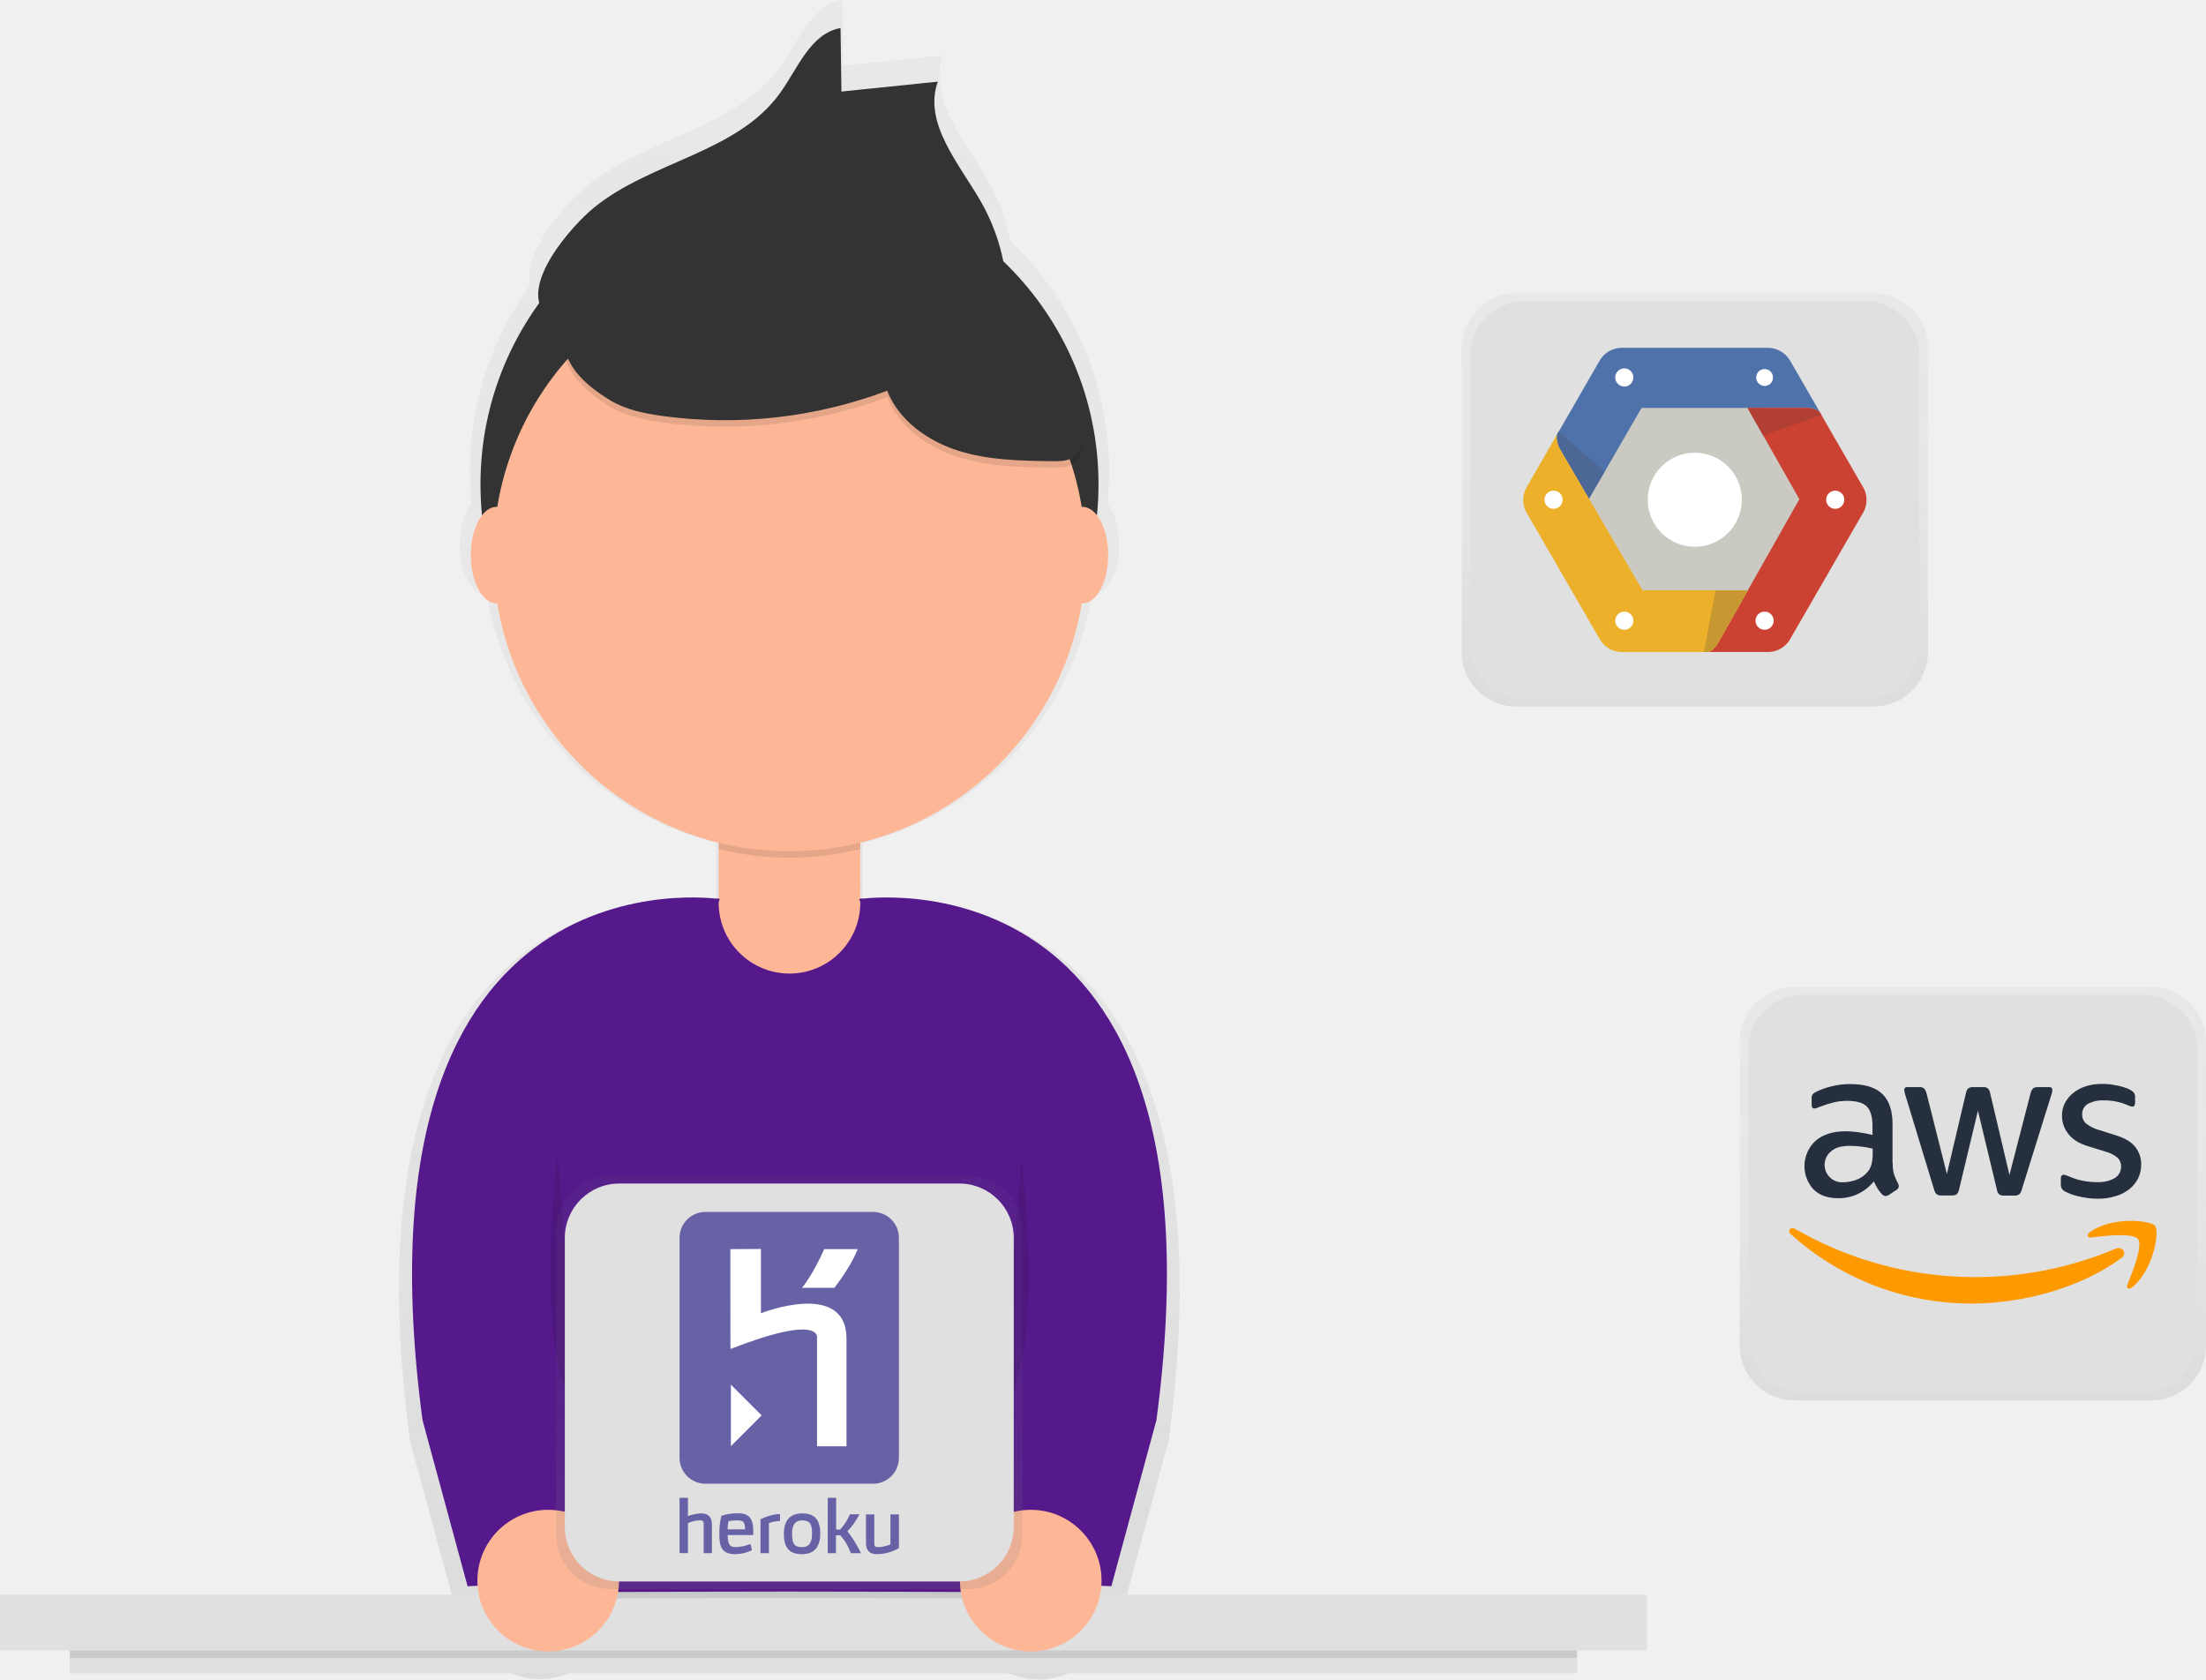
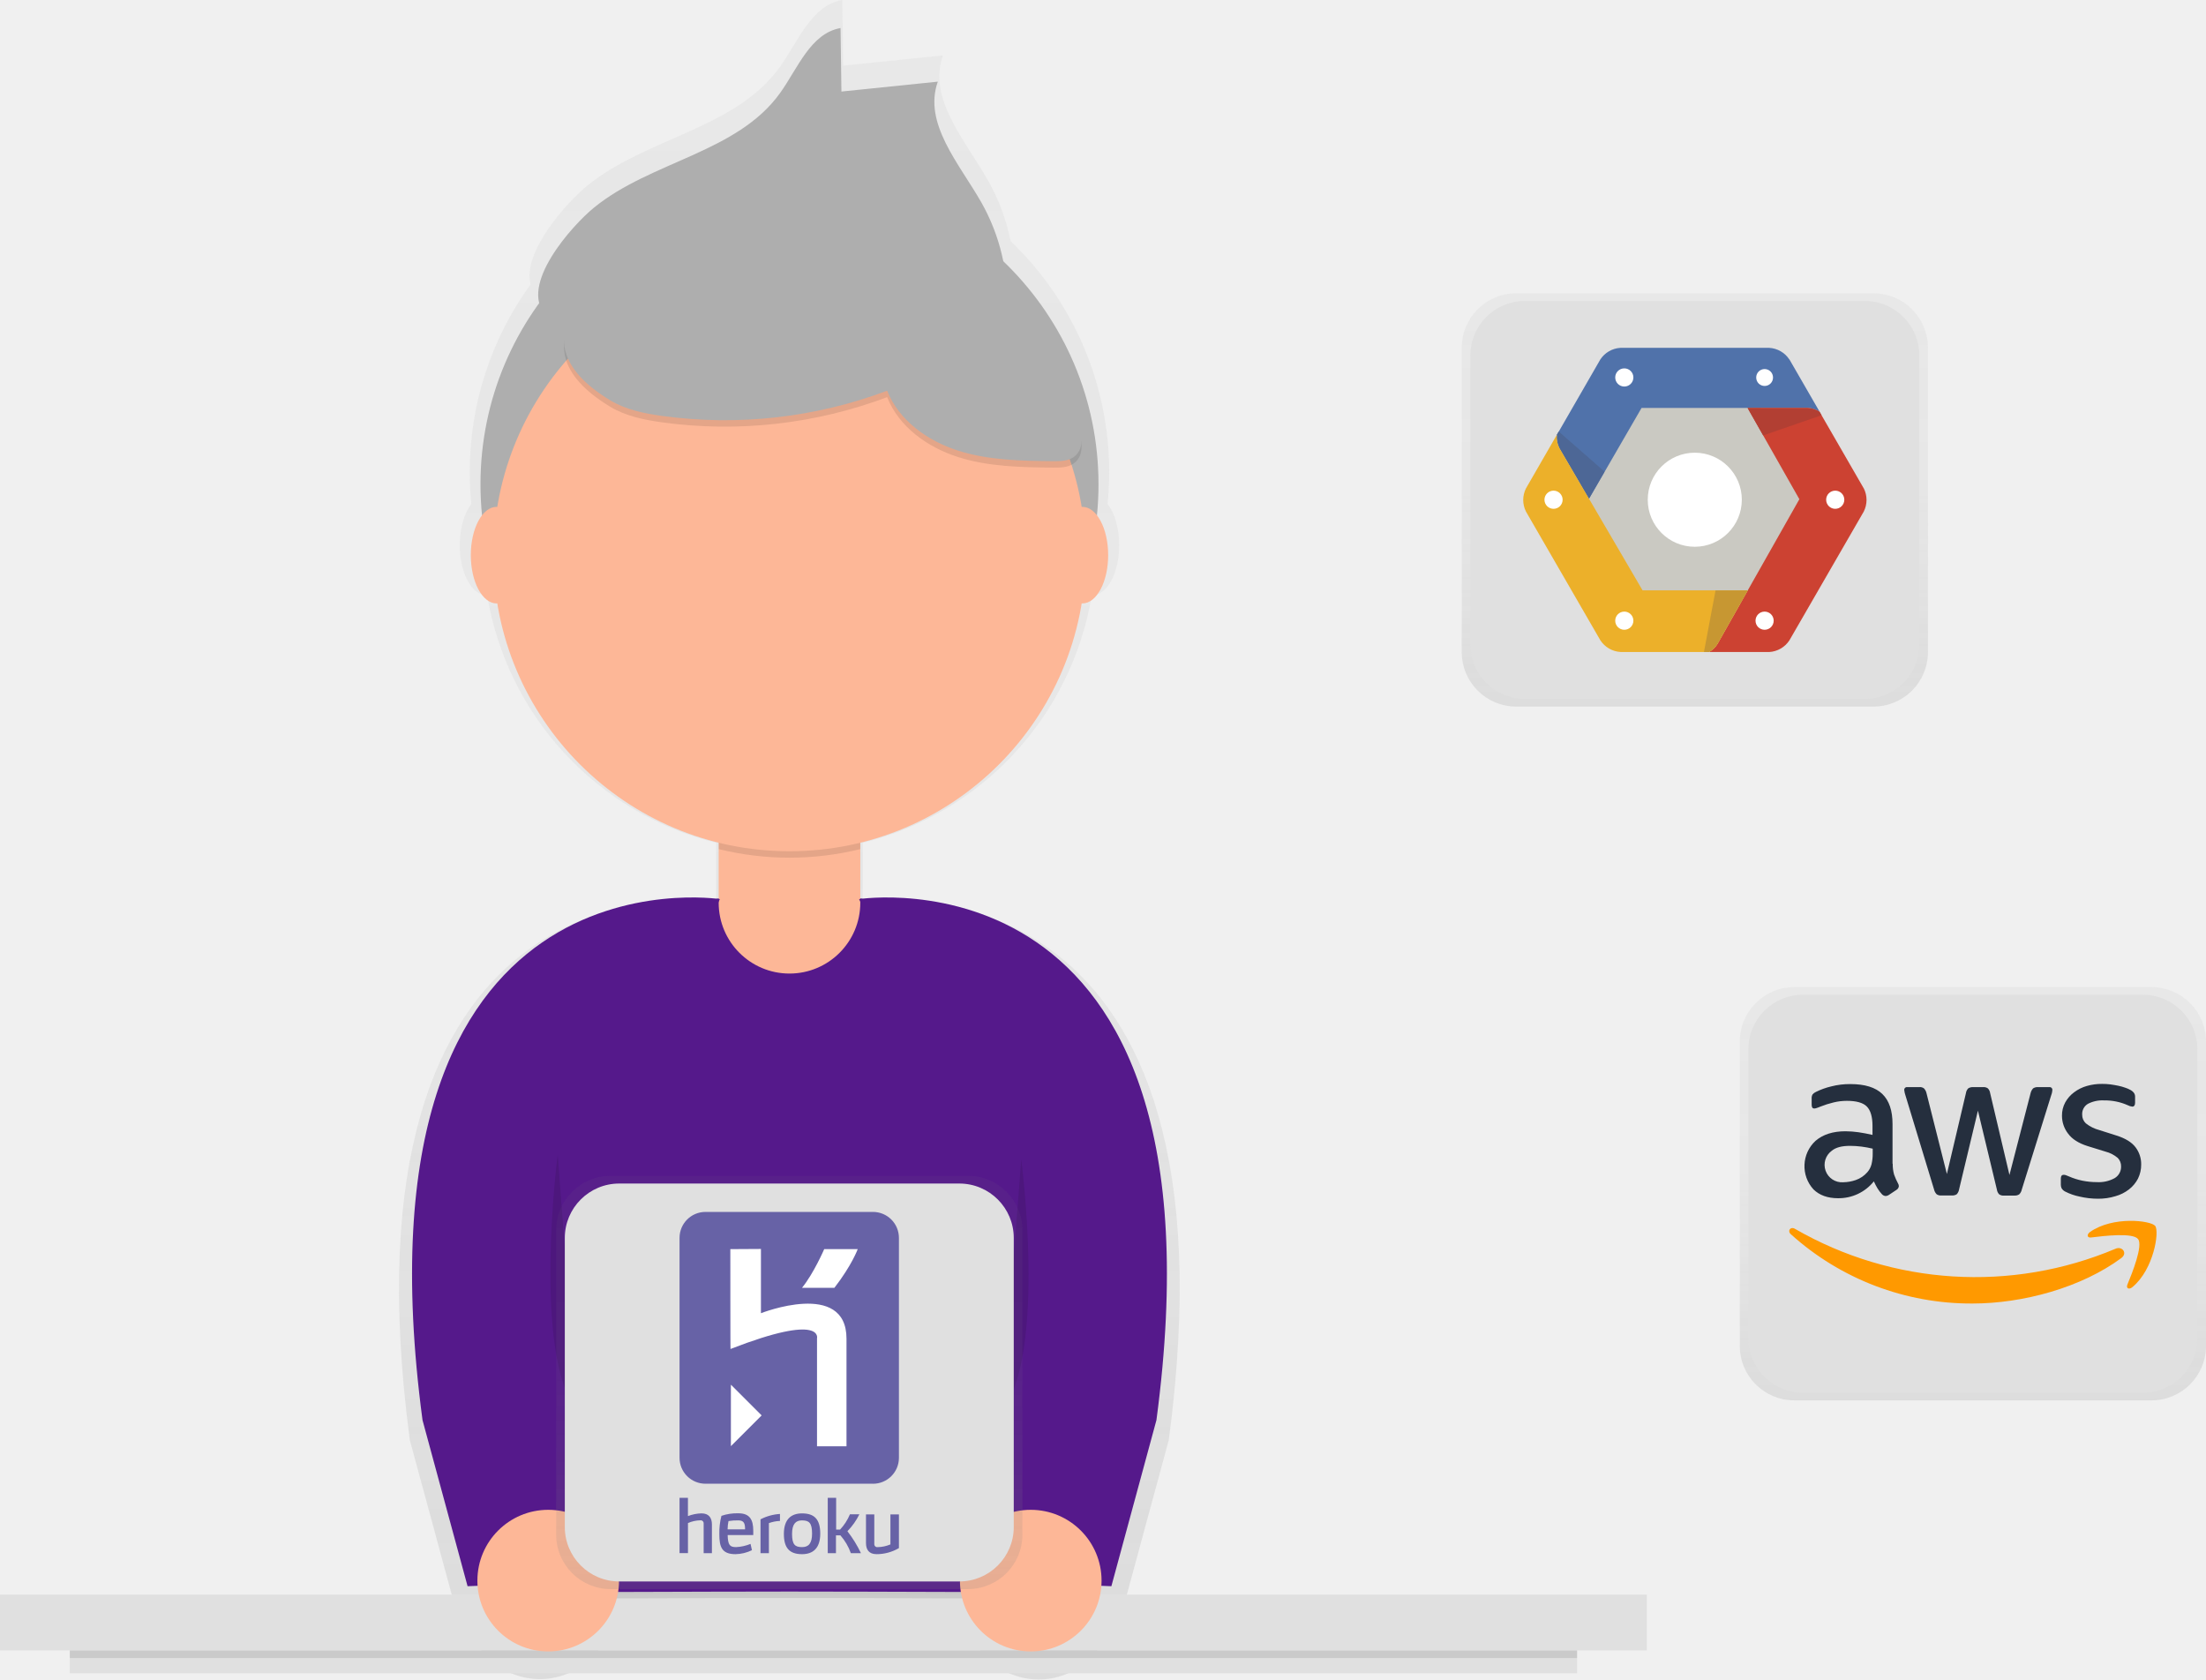
<svg xmlns="http://www.w3.org/2000/svg" xmlns:xlink="http://www.w3.org/1999/xlink" id="1dff4cb4-53bd-4ffc-acc1-5e8a2ceb72de" width="864.81" height="658.45" data-name="Layer 1" viewBox="0 0 864.81 658.45">
  <defs>
    <linearGradient id="e6219774-622b-406f-ae45-f26a74b1f5cd" x1="477.09" x2="477.09" y1="779.22" y2="120.78" gradientUnits="userSpaceOnUse">
      <stop offset="0" stop-color="gray" stop-opacity=".25" />
      <stop offset=".54" stop-color="gray" stop-opacity=".12" />
      <stop offset="1" stop-color="gray" stop-opacity=".1" />
    </linearGradient>
    <linearGradient id="2394db48-9094-48a1-80b4-38413320a0c3" x1="309.42" x2="309.42" y1="623" y2="461" xlink:href="#e6219774-622b-406f-ae45-f26a74b1f5cd" />
    <linearGradient id="894cb520-7283-4f65-92a7-edb841614828" x1="773.42" x2="773.42" y1="549" y2="387" xlink:href="#e6219774-622b-406f-ae45-f26a74b1f5cd" />
    <linearGradient id="43bfcda2-dcfb-4411-a28b-16db327cb63c" x1="664.42" x2="664.42" y1="277" y2="115" xlink:href="#e6219774-622b-406f-ae45-f26a74b1f5cd" />
  </defs>
  <g opacity=".7">
    <path fill="url(#e6219774-622b-406f-ae45-f26a74b1f5cd)" d="M506.4,473.94l-.59-.14V451.2a120.23,120.23,0,0,0,89.79-97.09l.29,0c5.77,0,10.44-8.77,10.44-19.58,0-6.71-1.8-12.62-4.54-16.15q.62-6.2.63-12.57a125,125,0,0,0-38.62-90.49,80.54,80.54,0,0,0-8.87-23.81c-8.9-15.68-23.71-32-17.67-49l-39.1,4-.36-25.76c-12.2,2.19-17.31,16.33-24.55,26.4-17.41,24.22-52.35,27.59-75.46,46.45-7.85,6.41-25.51,25.9-22.19,38.68a124.75,124.75,0,0,0-23.84,73.53q0,6.36.63,12.57c-2.74,3.53-4.54,9.44-4.54,16.15,0,10.82,4.68,19.58,10.44,19.58l.29,0a120.23,120.23,0,0,0,89.79,97.09v22.6l-.59.14C434.32,472.37,298.48,462,328.27,685.4l18.27,67.36,4.07-.16A28.72,28.72,0,0,0,407,757.71c25.87-.09,55.09-.17,70-.17s44.18.09,70,.17a28.72,28.72,0,0,0,56.44-5.11l4.07.16,18.27-67.36C655.71,462,519.86,472.37,506.4,473.94Z" transform="translate(-167.6 -120.78)" />
  </g>
  <rect width="645.61" height="21.88" y="625.16" fill="#e0e0e0" />
  <rect width="590.89" height="8.95" x="27.36" y="647.05" fill="#e0e0e0" />
  <rect width="590.89" height="2.98" x="27.36" y="647.05" opacity=".1" />
  <path d="M361,747.61s86.63-.34,116.09-.34,116.09.34,116.09.34V735H361Z" opacity=".1" transform="translate(-167.6 -120.78)" />
  <path fill="#55198b" d="M593.19,745.08s-86.63-.34-116.09-.34-116.09.34-116.09.34V585.74A116.09,116.09,0,0,1,477.09,469.65h0A116.09,116.09,0,0,1,593.19,585.74Z" transform="translate(-167.6 -120.78)" />
  <path fill="#fdb797" d="M298.5,290.83h22a16.76,16.76,0,0,1,16.76,16.76v46.33a27.76,27.76,0,0,1-27.76,27.76h0a27.76,27.76,0,0,1-27.76-27.76V307.59A16.76,16.76,0,0,1,298.5,290.83Z" />
  <path d="M449.33,453.67a116.17,116.17,0,0,0,55.52,0V414.13H449.33Z" opacity=".1" transform="translate(-167.6 -120.78)" />
-   <circle cx="309.5" cy="189.88" r="121.14" fill="#333" />
+   <circle cx="309.5" cy="189.88" r="121.14" fill="#AEAEAE" />
  <circle cx="309.5" cy="217.64" r="116.09" fill="#fdb797" />
-   <path fill="#333" d="M400.44,202.19c22.33-18.23,56.11-21.48,72.94-44.9,7-9.73,11.93-23.4,23.73-25.52l.35,24.9,37.79-3.88c-5.83,16.42,8.48,32.23,17.08,47.38a77.93,77.93,0,0,1,10.09,36.68c-13.12,7.88-29.39-.72-44-5.31-14.2-4.46-29.29-4.92-44.17-5.34-7.63-.22-15.35-.42-22.8,1.25-6.53,1.47-12.64,4.34-18.82,6.93-10.05,4.21-41.79,20.09-51.13,9.85C370.92,232.62,391.82,209.23,400.44,202.19Z" transform="translate(-167.6 -120.78)" />
+   <path fill="#AEAEAE" d="M400.44,202.19c22.33-18.23,56.11-21.48,72.94-44.9,7-9.73,11.93-23.4,23.73-25.52l.35,24.9,37.79-3.88c-5.83,16.42,8.48,32.23,17.08,47.38a77.93,77.93,0,0,1,10.09,36.68c-13.12,7.88-29.39-.72-44-5.31-14.2-4.46-29.29-4.92-44.17-5.34-7.63-.22-15.35-.42-22.8,1.25-6.53,1.47-12.64,4.34-18.82,6.93-10.05,4.21-41.79,20.09-51.13,9.85C370.92,232.62,391.82,209.23,400.44,202.19Z" transform="translate(-167.6 -120.78)" />
  <path d="M406.75,280.2c6.16,3.73,13.4,5.2,20.53,6.18a180.86,180.86,0,0,0,88.11-9.9c4.6,11.66,15.83,19.67,27.77,23.48s24.69,4,37.22,4.15c2.76,0,5.72,0,8-1.53,5.58-3.77,2.88-12.4-.37-18.3L571.84,255c-4.78-8.66-9.7-17.5-17.1-24.06-9.28-8.21-21.6-12.06-33.75-14.49a190.34,190.34,0,0,0-86.64,2.89C404.13,227.47,365.31,255.12,406.75,280.2Z" opacity=".1" transform="translate(-167.6 -120.78)" />
-   <path fill="#333" d="M406.75,277.68c6.16,3.73,13.4,5.2,20.53,6.18a180.86,180.86,0,0,0,88.11-9.9c4.6,11.66,15.83,19.67,27.77,23.48s24.69,4,37.22,4.15c2.76,0,5.72,0,8-1.53,5.58-3.77,2.88-12.4-.37-18.3l-16.17-29.32c-4.78-8.66-9.7-17.5-17.1-24.06-9.28-8.21-21.6-12.06-33.75-14.49a190.34,190.34,0,0,0-86.64,2.89C404.13,224.94,365.31,252.59,406.75,277.68Z" transform="translate(-167.6 -120.78)" />
+   <path fill="#AEAEAE" d="M406.75,277.68c6.16,3.73,13.4,5.2,20.53,6.18a180.86,180.86,0,0,0,88.11-9.9c4.6,11.66,15.83,19.67,27.77,23.48s24.69,4,37.22,4.15c2.76,0,5.72,0,8-1.53,5.58-3.77,2.88-12.4-.37-18.3l-16.17-29.32c-4.78-8.66-9.7-17.5-17.1-24.06-9.28-8.21-21.6-12.06-33.75-14.49a190.34,190.34,0,0,0-86.64,2.89C404.13,224.94,365.31,252.59,406.75,277.68Z" transform="translate(-167.6 -120.78)" />
  <ellipse cx="424.33" cy="217.64" fill="#fdb797" rx="10.1" ry="18.93" />
  <ellipse cx="194.67" cy="217.64" fill="#fdb797" rx="10.1" ry="18.93" />
  <path fill="#55198b" d="M504.39,473.27S651.23,450.4,620.95,677.54l-17.66,65.11-50.48-2s32.81-75.71,12.62-126.19S504.39,473.27,504.39,473.27Z" transform="translate(-167.6 -120.78)" />
  <path fill="#55198b" d="M449.8,473.27S303,450.4,333.24,677.54l17.66,65.11,50.48-2s-32.81-75.71-12.62-126.19S449.8,473.27,449.8,473.27Z" transform="translate(-167.6 -120.78)" />
  <path d="M386.24,573.36s-10.1,78,7.57,100.71" opacity=".1" transform="translate(-167.6 -120.78)" />
  <path d="M567.95,575.36s10.1,76-7.57,98.71" opacity=".1" transform="translate(-167.6 -120.78)" />
  <circle cx="404.08" cy="619.68" r="27.76" fill="#fdb797" />
  <circle cx="214.91" cy="619.68" r="27.76" fill="#fdb797" />
  <g opacity=".7">
    <rect width="182.77" height="162" x="218.04" y="461" fill="url(#2394db48-9094-48a1-80b4-38413320a0c3)" rx="21.34" ry="21.34" />
  </g>
  <rect width="176" height="156" x="221.42" y="464" fill="#e0e0e0" rx="21.34" ry="21.34" />
  <path fill="#6762a6" d="M443.45,729.71V718a1.16,1.16,0,0,0-1.32-1.18,12.53,12.53,0,0,0-4.83,1.07v11.79H434V708h3.29v7.16a15.7,15.7,0,0,1,5.29-1.07c3,0,4.11,1.84,4.11,4.36v11.25h-3.26Zm9.41-7.08c.11,3.92.88,4.69,3.29,4.69a17,17,0,0,0,5.68-1.26l.55,2.47a15.37,15.37,0,0,1-6.44,1.56c-5.49,0-6.34-3-6.34-7.82a26.07,26.07,0,0,1,.82-7.21,18.82,18.82,0,0,1,6.61-1c4.5,0,5.87,2.5,5.87,6.86v1.67h-10Zm4.17-5.79a22.05,22.05,0,0,0-3.84.27,17.45,17.45,0,0,0-.36,3.24h6.86c0-2.28-.41-3.51-2.66-3.51Zm12,1.07v11.79h-3.29V716.43a19,19,0,0,1,7.63-2.11v2.74a14,14,0,0,0-4.33.85Zm13,12.18c-4.91,0-7.13-2.41-7.13-7.93,0-5.84,2.93-8.06,7.13-8.06,4.91,0,7.13,2.41,7.13,7.93,0,5.84-2.94,8.06-7.13,8.06Zm0-13.25c-2.52,0-3.92,1.45-3.92,5.32,0,4.22,1.18,5.16,3.92,5.16,2.52,0,3.92-1.43,3.92-5.29,0-4.22-1.18-5.18-3.92-5.18Zm23,12.86h-3.87a21.44,21.44,0,0,0-4.11-7h-1.73v7H492.1V708h3.29v12.45h1.54a20,20,0,0,0,3.87-6h3.7a25.74,25.74,0,0,1-4.69,6.64,46.5,46.5,0,0,1,5.29,8.58Zm6.17.38c-3,0-4.11-1.84-4.11-4.36V714.49h3.26v11.66a1.16,1.16,0,0,0,1.32,1.18,13.31,13.31,0,0,0,5-1.07V714.49H520v13.22A17.45,17.45,0,0,1,511.27,730.09Zm-1.45-27.61H444.18A10.16,10.16,0,0,1,434,692.32V606.07a10.16,10.16,0,0,1,10.16-10.16h65.63A10.17,10.17,0,0,1,520,606.07v86.25a10.16,10.16,0,0,1-10.17,10.16Z" transform="translate(-167.6 -120.78)" />
  <path fill="#fff" d="M487.89,687.82V645.5s2.75-10.13-33.91,4.14c-.07.18-.07-39.14-.07-39.14l12-.07v25.19s33.54-13.21,33.54,10v42.18H487.89Zm6.83-62.15H482c4.57-5.59,8.71-15.17,8.71-15.17h13.14s-2.25,6.24-9.15,15.17Zm-40.59,62.07v-24.1l12.05,12.05-12.05,12.05Z" transform="translate(-167.6 -120.78)" />
  <g opacity=".7">
    <rect width="182.77" height="162" x="682.04" y="387" fill="url(#894cb520-7283-4f65-92a7-edb841614828)" rx="21.34" ry="21.34" />
  </g>
  <rect width="176" height="156" x="685.42" y="390" fill="#e0e0e0" rx="21.34" ry="21.34" />
  <path fill="#252f3e" d="M909.6,577a14.49,14.49,0,0,0,.53,4.26,25.64,25.64,0,0,0,1.53,3.45,2.08,2.08,0,0,1,.34,1.1,1.9,1.9,0,0,1-.91,1.44l-3,2a2.3,2.3,0,0,1-1.25.43,2.2,2.2,0,0,1-1.44-.67,14.82,14.82,0,0,1-1.72-2.25c-.48-.81-1-1.72-1.48-2.83a17.69,17.69,0,0,1-14.08,6.61c-4,0-7.23-1.15-9.58-3.45a13.51,13.51,0,0,1,.81-19.06c2.92-2.49,6.8-3.74,11.73-3.74a37.92,37.92,0,0,1,5.08.38c1.77.24,3.59.62,5.51,1.05v-3.5c0-3.64-.77-6.18-2.25-7.66s-4.12-2.2-7.81-2.2a21.79,21.79,0,0,0-5.17.62,38.16,38.16,0,0,0-5.17,1.63,13.74,13.74,0,0,1-1.68.62,2.94,2.94,0,0,1-.77.14c-.67,0-1-.48-1-1.48v-2.35a3,3,0,0,1,.34-1.68,3.59,3.59,0,0,1,1.34-1,27.57,27.57,0,0,1,6-2.16,29,29,0,0,1,7.47-.91c5.7,0,9.87,1.29,12.55,3.88s4,6.51,4,11.78V577Zm-19.44,7.28a15.52,15.52,0,0,0,4.93-.86,10.67,10.67,0,0,0,4.55-3.07,7.6,7.6,0,0,0,1.63-3.07,17.19,17.19,0,0,0,.48-4.17v-2a40,40,0,0,0-4.41-.81,36.09,36.09,0,0,0-4.5-.29c-3.21,0-5.56.62-7.14,1.92a6.84,6.84,0,0,0,4.45,12.36Zm38.46,5.17a2.67,2.67,0,0,1-1.82-.48,3.9,3.9,0,0,1-1-1.87l-11.25-37a8.39,8.39,0,0,1-.43-1.92,1.05,1.05,0,0,1,1.15-1.2h4.69a2.65,2.65,0,0,1,1.87.48,3.92,3.92,0,0,1,1,1.87l8,31.71,7.47-31.71a3.36,3.36,0,0,1,.91-1.87,3.29,3.29,0,0,1,1.92-.48h3.83a2.88,2.88,0,0,1,1.92.48,3.23,3.23,0,0,1,.91,1.87l7.57,32.09,8.29-32.09a4.11,4.11,0,0,1,1-1.87,3.12,3.12,0,0,1,1.87-.48h4.45a1.06,1.06,0,0,1,1.2,1.2,4.78,4.78,0,0,1-.1.77,6.81,6.81,0,0,1-.34,1.2l-11.54,37a3.67,3.67,0,0,1-1,1.87,3.06,3.06,0,0,1-1.82.48h-4.12a2.88,2.88,0,0,1-1.92-.48,3.4,3.4,0,0,1-.91-1.92l-7.42-30.89-7.38,30.84a3.74,3.74,0,0,1-.91,1.92,3,3,0,0,1-1.92.48Zm61.54,1.29a31.69,31.69,0,0,1-7.38-.86,21.79,21.79,0,0,1-5.51-1.92,3.45,3.45,0,0,1-1.48-1.34,3.38,3.38,0,0,1-.29-1.34v-2.44c0-1,.38-1.48,1.1-1.48a2.71,2.71,0,0,1,.86.14c.29.1.72.29,1.2.48a26.05,26.05,0,0,0,5.27,1.68,28.76,28.76,0,0,0,5.7.57,12.92,12.92,0,0,0,7-1.58,5.16,5.16,0,0,0,2.49-4.55,4.66,4.66,0,0,0-1.29-3.35,12,12,0,0,0-4.84-2.49L986,570.1c-3.5-1.1-6.08-2.73-7.66-4.89a11.41,11.41,0,0,1-2.39-6.94,10.66,10.66,0,0,1,1.29-5.32,12.31,12.31,0,0,1,3.45-3.93,15.2,15.2,0,0,1,5-2.49,20.87,20.87,0,0,1,6-.81,24,24,0,0,1,3.21.19c1.1.14,2.11.34,3.11.53s1.87.48,2.73.77a10.45,10.45,0,0,1,2,.86,4.14,4.14,0,0,1,1.44,1.2,2.58,2.58,0,0,1,.43,1.58v2.25c0,1-.38,1.53-1.1,1.53a5,5,0,0,1-1.82-.57,21.91,21.91,0,0,0-9.2-1.87,12.36,12.36,0,0,0-6.37,1.34,4.62,4.62,0,0,0-2.25,4.26,4.52,4.52,0,0,0,1.44,3.4,14.31,14.31,0,0,0,5.27,2.63l6.8,2.16c3.45,1.1,5.94,2.63,7.42,4.6a10.84,10.84,0,0,1,2.2,6.71,12.31,12.31,0,0,1-1.25,5.56,12.88,12.88,0,0,1-3.5,4.21,15.44,15.44,0,0,1-5.32,2.68,22.77,22.77,0,0,1-6.85,1Z" transform="translate(-167.6 -120.78)" />
  <path fill="#f90" d="M999.21,614c-15.76,11.64-38.65,17.82-58.33,17.82a105.53,105.53,0,0,1-71.22-27.16c-1.48-1.34-.14-3.16,1.63-2.11a141.44,141.44,0,0,0,125.62,7.81c2.63-1.2,4.89,1.72,2.3,3.64Z" transform="translate(-167.6 -120.78)" />
  <path fill="#f90" d="M1005.77,606.55c-2-2.59-13.31-1.25-18.44-.62-1.53.19-1.77-1.15-.38-2.16,9-6.32,23.8-4.5,25.53-2.39s-.48,17-8.91,24c-1.29,1.1-2.54.53-2-.91C1003.52,619.76,1007.78,609.08,1005.77,606.55Z" transform="translate(-167.6 -120.78)" />
  <g opacity=".7">
    <rect width="182.77" height="162" x="573.04" y="115" fill="url(#43bfcda2-dcfb-4411-a28b-16db327cb63c)" rx="21.34" ry="21.34" />
  </g>
  <rect width="176" height="156" x="576.42" y="118" fill="#e0e0e0" rx="21.34" ry="21.34" />
  <path fill="#cac9c2" d="M807.53,357.41l-23.66-41,23.66-41h47.31l23.66,41-23.66,41H807.53" transform="translate(-167.6 -120.78)" />
  <path fill="#fff" d="M832,335.14a18.44,18.44,0,1,1,18.44-18.44A18.46,18.46,0,0,1,832,335.14" transform="translate(-167.6 -120.78)" />
  <path fill="#5072aa" d="M869.08,261.72a10.13,10.13,0,0,0-7.91-4.57h-58.3a10.13,10.13,0,0,0-7.91,4.57l-17,29.5a9.69,9.69,0,0,0,1.06,5.35l11.53,19.71,20.58-35.56h65.06a9.5,9.5,0,0,1,4.76,1.5l-11.84-20.51" transform="translate(-167.6 -120.78)" />
  <path fill="#4d6796" d="M778.67,289.94l-.75,1.29a9.7,9.7,0,0,0,1.06,5.35l11.53,19.71,6.13-10.6-18-15.76" transform="translate(-167.6 -120.78)" />
  <path fill="#fff" d="M804.37,272.32a3.56,3.56,0,1,1,3.56-3.56,3.56,3.56,0,0,1-3.56,3.56m58.3-3.56a3.29,3.29,0,1,1-6.59.08s0-.06,0-.08a3.29,3.29,0,0,1,6.59,0Z" transform="translate(-167.6 -120.78)" />
  <path fill="#cc4232" d="M898.22,312.21l-17.31-30a9.5,9.5,0,0,0-4.76-1.5H852.7L873,316.49l-32.12,56.75a9.28,9.28,0,0,1-3.3,3.16h23.6a10.13,10.13,0,0,0,7.91-4.57l29.15-50.49a10.12,10.12,0,0,0,0-9.13" transform="translate(-167.6 -120.78)" />
  <path fill="#b23f33" d="M881.7,283.58l-.78-1.35a9.49,9.49,0,0,0-4.76-1.5H852.7l6.11,10.76,22.89-7.92" transform="translate(-167.6 -120.78)" />
  <path fill="#fff" d="M859.37,367.68a3.56,3.56,0,1,1,3.56-3.56,3.56,3.56,0,0,1-3.56,3.56m27.69-47.42a3.56,3.56,0,1,1,3.56-3.56,3.56,3.56,0,0,1-3.56,3.56" transform="translate(-167.6 -120.78)" />
  <path fill="#ecb02a" d="M811.55,352.26,779,296.58a9.7,9.7,0,0,1-1.06-5.35l-12.11,21a10.13,10.13,0,0,0,0,9.13L795,371.83a10.13,10.13,0,0,0,7.91,4.56h34.69a9.28,9.28,0,0,0,3.3-3.16l11.88-21H811.55" transform="translate(-167.6 -120.78)" />
  <path fill="#c79732" d="M835.59,376.4h2a9.27,9.27,0,0,0,3.3-3.16l11.88-21H840.14l-4.55,24.14" transform="translate(-167.6 -120.78)" />
  <path fill="#fff" d="M804.37,367.68a3.56,3.56,0,1,1,3.56-3.56,3.56,3.56,0,0,1-3.56,3.56m-27.74-47.42a3.56,3.56,0,1,1,3.56-3.56,3.56,3.56,0,0,1-3.56,3.56" transform="translate(-167.6 -120.78)" />
</svg>
